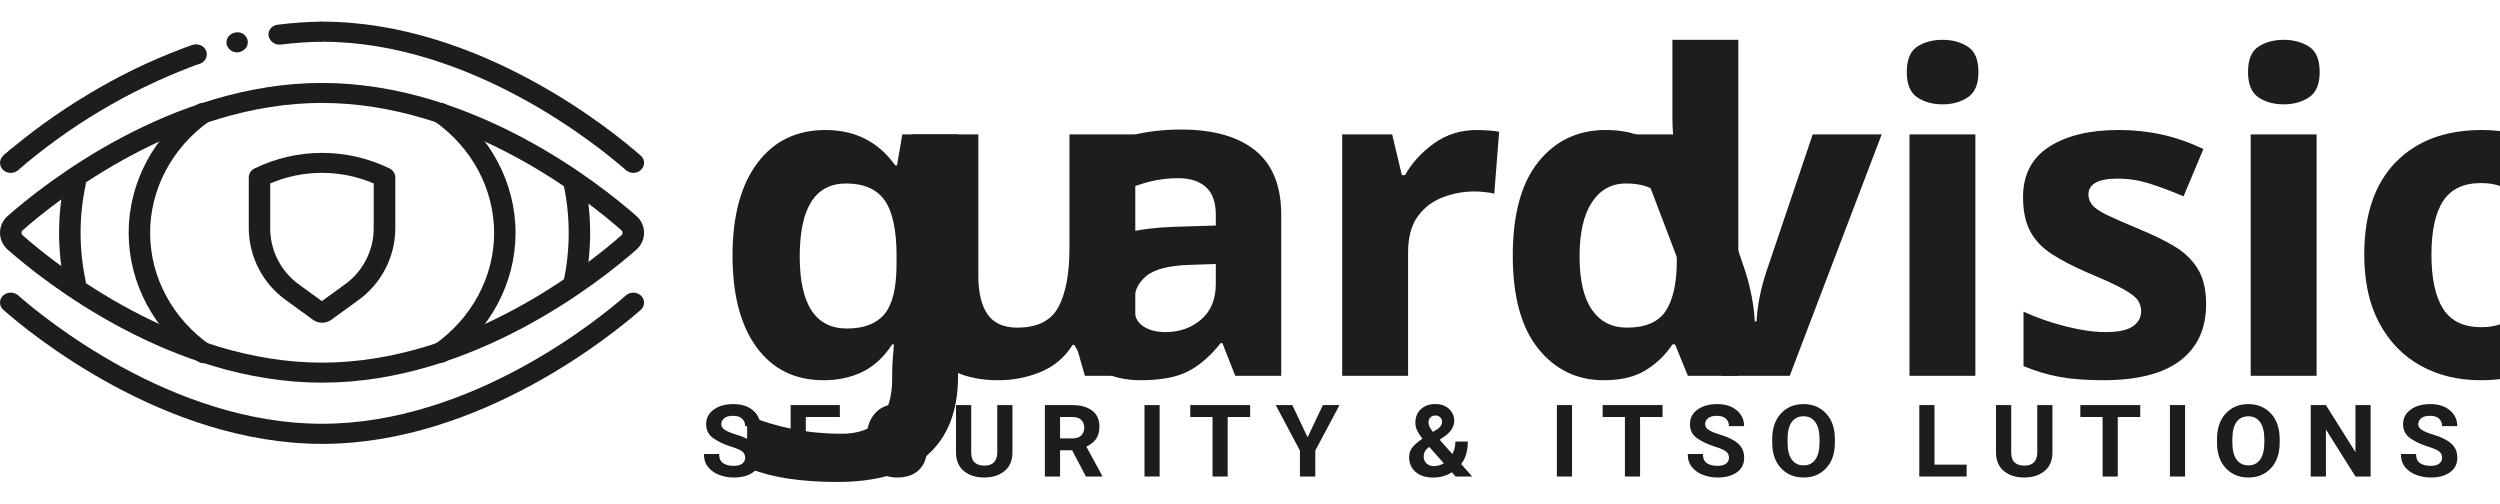
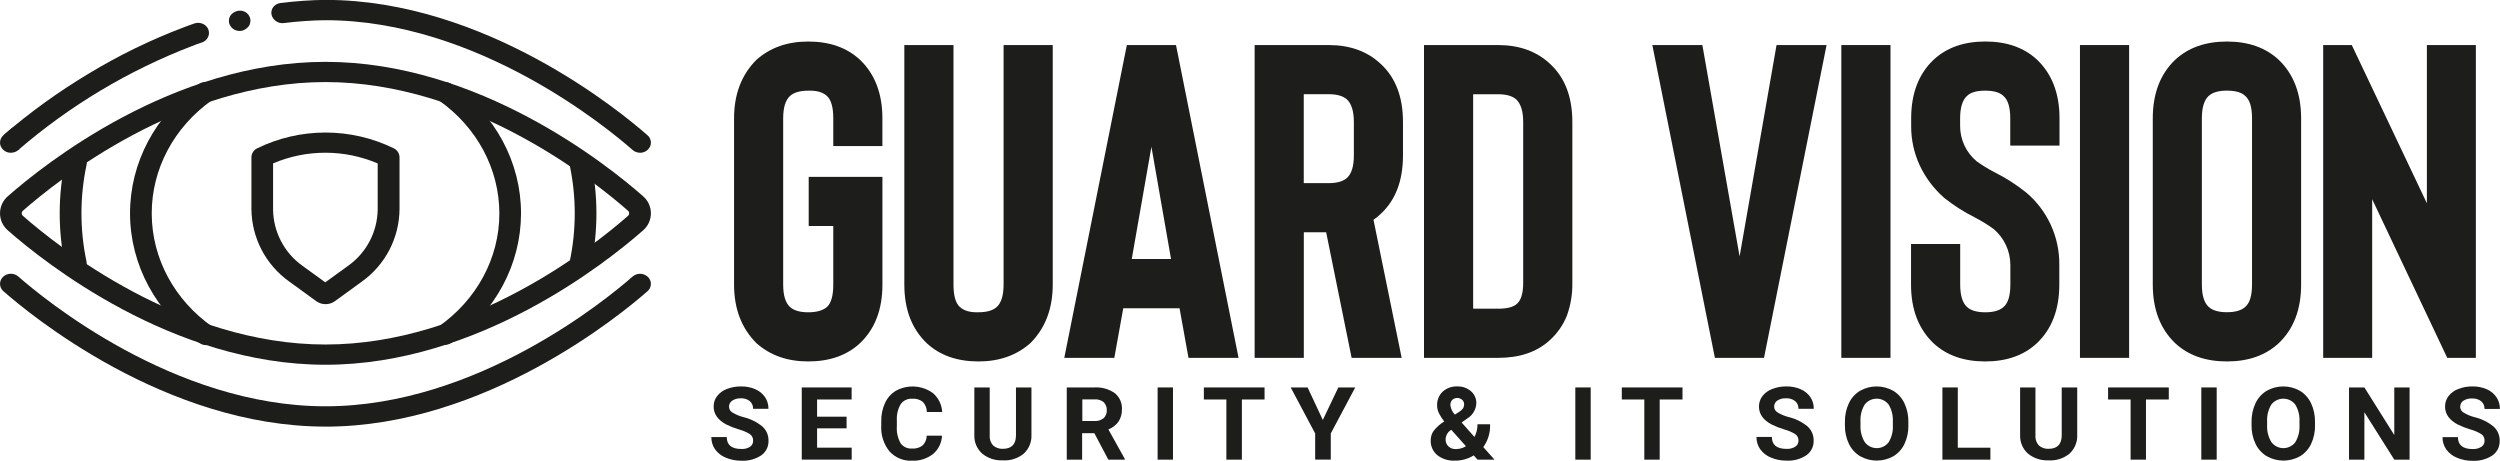
- <svg xmlns="http://www.w3.org/2000/svg" id="Layer_1" data-name="Layer 1" viewBox="0 0 746.35 150.39">
+ <svg xmlns="http://www.w3.org/2000/svg" id="Layer_1" data-name="Layer 1" viewBox="0 0 738.5 136.07">
  <defs>
-     <style>.cls-1{font-size:132px;font-family:Bison;}.cls-1,.cls-3,.cls-4{fill:#1d1d1b;}.cls-1,.cls-4{font-weight:700;}.cls-2{letter-spacing:-2px;}.cls-4{font-size:30px;font-family:Roboto;letter-spacing:5.81px;}.cls-5{letter-spacing:4.84px;}.cls-6{white-space:pre;}</style>
+     <style>.cls-1{fill:#1d1d1b;}</style>
  </defs>
-   <text class="cls-1" transform="translate(212.75 112.2)">
-     <tspan class="cls-2">g</tspan>
-     <tspan class="cls-2" x="49.76" y="0">u</tspan>
-     <tspan class="cls-2" x="99.92" y="0">ard</tspan>
-     <tspan x="253.44" y="0"> </tspan>
-     <tspan class="cls-2" x="273.9" y="0">vision</tspan>
-   </text>
-   <path class="cls-3" d="M49.45,276.08l0.7-.53a14.2,14.2,0,0,1-2.2-2.35,2.23,2.23,0,0,1-.48-0.93c-1.15,1-2.07,1.74-2.73,2.33a2.84,2.84,0,0,0-.78,3.27,3.21,3.21,0,0,0,3,1.88,3.33,3.33,0,0,0,2.2-.82l-0.22.19,0.55-.44A1.59,1.59,0,0,1,49.45,276.08Z" transform="translate(-43.73 -228.14)" />
-   <path class="cls-3" d="M215.2,315.54a3.33,3.33,0,0,1-.64-0.06A3,3,0,0,1,212,312a68.75,68.75,0,0,0,0-28.66,3,3,0,0,1,2.52-3.47,3.21,3.21,0,0,1,3.76,2.3,74.3,74.3,0,0,1,0,31,3.16,3.16,0,0,1-3.13,2.4h0Zm0,0" transform="translate(-43.73 -228.14)" />
-   <path class="cls-3" d="M66.16,315.54A3.16,3.16,0,0,1,63,313.15a74.32,74.32,0,0,1,0-31,3.05,3.05,0,0,1,2.1-2.33,3.38,3.38,0,0,1,3.2.6,2.86,2.86,0,0,1,1,2.9,68.83,68.83,0,0,0,0,28.66,3,3,0,0,1-2.5,3.5,3.33,3.33,0,0,1-.64.06h0Zm0,0" transform="translate(-43.73 -228.14)" />
-   <path class="cls-3" d="M139.87,342.38c-45.18,0-83.19-30.34-93.76-39.64a6.66,6.66,0,0,1,0-10.2c10.57-9.3,48.58-39.64,93.76-39.64s83.19,30.34,93.76,39.64a6.66,6.66,0,0,1,0,10.2c-10.57,9.3-48.58,39.64-93.76,39.64h0Zm0-83.51c-42.81,0-79.22,29.09-89.36,38a1,1,0,0,0,0,1.53c10.14,8.92,46.55,38,89.36,38s79.22-29.09,89.36-38a1,1,0,0,0,0-1.53c-10.14-8.92-46.55-38-89.36-38h0Zm0,0" transform="translate(-43.73 -228.14)" />
-   <path class="cls-3" d="M123.92,238.88a3.29,3.29,0,0,0,3.61,2.57,113.81,113.81,0,0,1,12.34-.86v-6a120.67,120.67,0,0,0-13.2.92,3.17,3.17,0,0,0-2.15,1.12,2.74,2.74,0,0,0-.6,2.22h0Zm0,0" transform="translate(-43.73 -228.14)" />
-   <path class="cls-3" d="M44.73,274.59l4.4,4.34a174.42,174.42,0,0,1,51.38-30.72c1-.38,1.92-0.76,2.91-1.05a3.05,3.05,0,0,0,2-2.3,2.87,2.87,0,0,0-1.12-2.8,3.39,3.39,0,0,0-3.16-.49c-1,.32-2,0.71-3.06,1.11a169.86,169.86,0,0,0-28.24,13.75,181.08,181.08,0,0,0-25.15,18.17h0Zm0,0" transform="translate(-43.73 -228.14)" />
-   <path class="cls-3" d="M115.33,243.67a3.64,3.64,0,0,0,1.92-1.35l0.26-.5a2.21,2.21,0,0,0,.15-0.58,1.88,1.88,0,0,0,.06-0.56,4.41,4.41,0,0,0-.08-0.6A3.06,3.06,0,0,0,115,237.8a3.51,3.51,0,0,0-3.26,1.51,3,3,0,0,0-.29,2.28,3.28,3.28,0,0,0,1.51,1.81,3.48,3.48,0,0,0,2.39.28h0Zm0,0" transform="translate(-43.73 -228.14)" />
-   <path class="cls-3" d="M232.8,279.75a3.33,3.33,0,0,1-2.2-.82c-7.28-6.4-45.87-38.33-90.73-38.33a3,3,0,1,1,0-6c47.3,0,87.54,33.29,95.14,40a2.84,2.84,0,0,1,.77,3.27,3.21,3.21,0,0,1-3,1.88h0Zm0,0" transform="translate(-43.73 -228.14)" />
-   <path class="cls-3" d="M139.87,360.65c-47.3,0-87.54-33.29-95.13-40a2.84,2.84,0,0,1-.13-4.22,3.37,3.37,0,0,1,4.53-.12c7.28,6.41,45.87,38.34,90.73,38.34s83.46-31.93,90.73-38.33a3.37,3.37,0,0,1,4.53.12,2.84,2.84,0,0,1-.13,4.22c-7.59,6.67-47.84,40-95.14,40h0Zm0,0" transform="translate(-43.73 -228.14)" />
-   <path class="cls-3" d="M175.12,336.46a3.2,3.2,0,0,1-3-2,2.86,2.86,0,0,1,1.12-3.33c11.3-7.89,18-20.27,18-33.42s-6.62-25.53-17.9-33.44a2.85,2.85,0,0,1-.64-4.18,3.36,3.36,0,0,1,4.49-.6c12.89,9,20.47,23.19,20.45,38.21s-7.61,29.16-20.52,38.18a3.37,3.37,0,0,1-1.92.6h0Zm0,0" transform="translate(-43.73 -228.14)" />
-   <path class="cls-3" d="M104.62,336.58a3.33,3.33,0,0,1-1.92-.6c-12.9-9-20.51-23.17-20.56-38.2s7.47-29.2,20.31-38.31a3.41,3.41,0,0,1,3.18-.37,3,3,0,0,1,1.94,2.38,2.89,2.89,0,0,1-1.24,2.75c-11.24,8-17.82,20.38-17.78,33.54s6.7,25.53,18,33.44a2.86,2.86,0,0,1,1.12,3.33,3.19,3.19,0,0,1-3,2h0Zm0,0" transform="translate(-43.73 -228.14)" />
-   <path class="cls-3" d="M139.87,324.48a4.65,4.65,0,0,1-2.74-.9l-8-5.81A26.56,26.56,0,0,1,118,296.45V281.07a3,3,0,0,1,1.6-2.58,46,46,0,0,1,40.55,0,3,3,0,0,1,1.6,2.58v15.38a26.55,26.55,0,0,1-11.11,21.35l-8,5.81a4.67,4.67,0,0,1-2.76.87h0ZM124.4,282.91v13.53A20.69,20.69,0,0,0,133,313.09l6.82,4.94,6.83-4.95a20.69,20.69,0,0,0,8.65-16.65V282.91a39.35,39.35,0,0,0-30.93,0h0Zm0,0" transform="translate(-43.73 -228.14)" />
-   <text class="cls-4" transform="translate(209.09 142.26) scale(1.03 1)">SECUR<tspan x="126.54" y="0">I</tspan>
-     <tspan x="141.4" y="0">T</tspan>
-     <tspan x="166.73" y="0">Y &amp; </tspan>
-     <tspan x="246.07" y="0">I</tspan>
-     <tspan class="cls-5" x="260.93" y="0">T</tspan>
-     <tspan class="cls-6" x="285.15" y="0"> SO</tspan>
-     <tspan x="351.39" y="0">L</tspan>
-     <tspan x="373.83" y="0">UTIONS</tspan>
-   </text>
+   <path class="cls-1" d="M282.48,341.4q-9.24,0-15.31-5.41-6.6-6.6-6.6-17.29v-49.1q0-10.69,6.6-17.29,6.07-5.41,15.31-5.41,9.5,0,15.31,5.41,6.6,6.34,6.6,17.29v8.18H289.88v-8.18q0-4.88-1.85-6.6t-5.54-1.58q-3.7,0-5.41,1.58-2,1.85-2,6.6v49.1q0,4.75,2,6.6,1.71,1.58,5.41,1.58t5.54-1.58q1.85-1.71,1.85-6.6V301.4h-7.26V286.88H304.4v31.81q0,11-6.6,17.29Q292,341.4,282.48,341.4Z" transform="translate(-43.73 -234.63)" />
+   <path class="cls-1" d="M332.78,341.4q-9.5,0-15.31-5.41-6.6-6.34-6.6-17.29V247.94h14.52v70.75q0,4.89,1.85,6.6t5.54,1.58q3.69,0,5.41-1.58,2-1.85,2-6.6V247.94h14.52v70.75q0,10.69-6.6,17.29Q342,341.4,332.78,341.4Z" transform="translate(-43.73 -234.63)" />
+   <path class="cls-1" d="M392.17,325.69H375.54l-2.64,14.65H358.12l18.48-92.4h14.52l18.48,92.4H394.81Zm-2.51-14.52L383.86,278l-5.81,33.13h11.62Z" transform="translate(-43.73 -234.63)" />
+   <path class="cls-1" d="M457.78,340.34H443l-7.52-37.09h-6.6v37.09H414.35v-92.4h21.91q9.37,0,15.31,5.54,6.6,6.07,6.6,17.16v9.9q0,11.22-6.6,17.29a13.7,13.7,0,0,1-2.11,1.72Zm-14.12-69.7q0-4.62-2-6.6-1.72-1.58-5.41-1.58h-7.39v26.27h7.39q3.69,0,5.41-1.58,2-1.85,2-6.6v-9.9Z" transform="translate(-43.73 -234.63)" />
+   <path class="cls-1" d="M486.29,340.34H464.38v-92.4h21.91q9.37,0,15.31,5.54,6.6,6.07,6.6,17.16v47.52a27.29,27.29,0,0,1-1.58,9.64,19.6,19.6,0,0,1-5.15,7.39Q495.79,340.34,486.29,340.34Zm-7.39-14.52h7.39q4,0,5.54-1.45,1.85-1.58,1.85-6.2V270.65q0-4.62-2-6.6-1.72-1.58-5.41-1.58H478.9v63.36Z" transform="translate(-43.73 -234.63)" />
+   <path class="cls-1" d="M568.52,247.94h14.78l-18.48,92.4H550.31l-18.48-92.4h14.78l11,62.44Z" transform="translate(-43.73 -234.63)" />
+   <path class="cls-1" d="M602.18,340.34H587.66v-92.4h14.52v92.4Z" transform="translate(-43.73 -234.63)" />
+   <path class="cls-1" d="M630.16,341.4q-9.5,0-15.31-5.41-6.6-6.34-6.6-17.29v-12h14.52v12q0,4.75,2,6.6,1.71,1.58,5.41,1.58t5.41-1.58q2-1.71,2-6.6v-5.81a13.91,13.91,0,0,0-4.88-10.56,42.87,42.87,0,0,0-5.54-3.43,51.48,51.48,0,0,1-9.11-5.81,29.3,29.3,0,0,1-7.26-9.64,27.27,27.27,0,0,1-2.51-11.62v-2.24q0-11,6.6-17.29,5.81-5.41,15.31-5.41t15.31,5.41q6.6,6.34,6.6,17.29v8.05H637.56v-8.05q0-4.88-2-6.6-1.58-1.58-5.41-1.58T624.75,263q-2,1.85-2,6.6v2.24a13.5,13.5,0,0,0,4.88,10.43,41.17,41.17,0,0,0,5.15,3.17,53,53,0,0,1,9.5,6.07,27.56,27.56,0,0,1,9.77,21.38v5.81q0,11-6.6,17.29Q639.67,341.4,630.16,341.4Z" transform="translate(-43.73 -234.63)" />
+   <path class="cls-1" d="M672.67,340.34H658.15v-92.4h14.52v92.4Z" transform="translate(-43.73 -234.63)" />
+   <path class="cls-1" d="M701.57,341.4q-9.5,0-15.31-5.41-6.6-6.34-6.6-17.29v-49.1q0-11,6.6-17.29,5.81-5.41,15.31-5.41t15.31,5.41q6.6,6.34,6.6,17.29v49.1q0,11-6.6,17.29Q711.07,341.4,701.57,341.4Zm0-80q-3.7,0-5.41,1.58-2,1.85-2,6.6v49.1q0,4.75,2,6.6,1.71,1.58,5.41,1.58t5.41-1.58q2-1.71,2-6.6v-49.1q0-4.88-2-6.6Q705.4,261.4,701.57,261.41Z" transform="translate(-43.73 -234.63)" />
+   <path class="cls-1" d="M775.1,340.34h-8.45l-22.18-46.86v46.86H730v-92.4h8.45l22.18,46.73V247.94H775.1v92.4Z" transform="translate(-43.73 -234.63)" />
+   <path class="cls-1" d="M49.45,276.08l0.7-.53a14.2,14.2,0,0,1-2.2-2.35,2.23,2.23,0,0,1-.48-0.93c-1.15,1-2.07,1.74-2.73,2.33a2.84,2.84,0,0,0-.78,3.27,3.21,3.21,0,0,0,3,1.88,3.33,3.33,0,0,0,2.2-.82l-0.22.19,0.55-.44A1.59,1.59,0,0,1,49.45,276.08Z" transform="translate(-43.73 -234.63)" />
+   <path class="cls-1" d="M215.2,315.54a3.33,3.33,0,0,1-.64-0.06A3,3,0,0,1,212,312a68.75,68.75,0,0,0,0-28.66,3,3,0,0,1,2.52-3.47,3.21,3.21,0,0,1,3.76,2.3,74.3,74.3,0,0,1,0,31,3.16,3.16,0,0,1-3.13,2.4h0Zm0,0" transform="translate(-43.73 -234.63)" />
+   <path class="cls-1" d="M66.16,315.54A3.16,3.16,0,0,1,63,313.15a74.32,74.32,0,0,1,0-31,3.05,3.05,0,0,1,2.1-2.33,3.38,3.38,0,0,1,3.2.6,2.86,2.86,0,0,1,1,2.9,68.83,68.83,0,0,0,0,28.66,3,3,0,0,1-2.5,3.5,3.33,3.33,0,0,1-.64.06h0Zm0,0" transform="translate(-43.73 -234.63)" />
+   <path class="cls-1" d="M139.87,342.38c-45.18,0-83.19-30.34-93.76-39.64a6.66,6.66,0,0,1,0-10.2c10.57-9.3,48.58-39.64,93.76-39.64s83.19,30.34,93.76,39.64a6.66,6.66,0,0,1,0,10.2c-10.57,9.3-48.58,39.64-93.76,39.64h0Zm0-83.51c-42.81,0-79.22,29.09-89.36,38a1,1,0,0,0,0,1.53c10.14,8.92,46.55,38,89.36,38s79.22-29.09,89.36-38a1,1,0,0,0,0-1.53c-10.14-8.92-46.55-38-89.36-38h0Zm0,0" transform="translate(-43.73 -234.63)" />
+   <path class="cls-1" d="M123.92,238.88a3.29,3.29,0,0,0,3.61,2.57,113.81,113.81,0,0,1,12.34-.86v-6a120.67,120.67,0,0,0-13.2.92,3.17,3.17,0,0,0-2.15,1.12,2.74,2.74,0,0,0-.6,2.22h0Zm0,0" transform="translate(-43.73 -234.63)" />
+   <path class="cls-1" d="M44.73,274.59l4.4,4.34a174.42,174.42,0,0,1,51.38-30.72c1-.38,1.92-0.76,2.91-1.05a3.05,3.05,0,0,0,2-2.3,2.87,2.87,0,0,0-1.12-2.8,3.39,3.39,0,0,0-3.16-.49c-1,.32-2,0.71-3.06,1.11a169.86,169.86,0,0,0-28.24,13.75,181.08,181.08,0,0,0-25.15,18.17h0Zm0,0" transform="translate(-43.73 -234.63)" />
+   <path class="cls-1" d="M115.33,243.67a3.64,3.64,0,0,0,1.92-1.35l0.26-.5a2.21,2.21,0,0,0,.15-0.58,1.88,1.88,0,0,0,.06-0.56,4.41,4.41,0,0,0-.08-0.6A3.06,3.06,0,0,0,115,237.8a3.51,3.51,0,0,0-3.26,1.51,3,3,0,0,0-.29,2.28,3.28,3.28,0,0,0,1.51,1.81,3.48,3.48,0,0,0,2.39.28h0Zm0,0" transform="translate(-43.73 -234.63)" />
+   <path class="cls-1" d="M232.8,279.75a3.33,3.33,0,0,1-2.2-.82c-7.28-6.4-45.87-38.33-90.73-38.33a3,3,0,1,1,0-6c47.3,0,87.54,33.29,95.14,40a2.84,2.84,0,0,1,.77,3.27,3.21,3.21,0,0,1-3,1.88h0Zm0,0" transform="translate(-43.73 -234.63)" />
+   <path class="cls-1" d="M139.87,360.65c-47.3,0-87.54-33.29-95.13-40a2.84,2.84,0,0,1-.13-4.22,3.37,3.37,0,0,1,4.53-.12c7.28,6.41,45.87,38.34,90.73,38.34s83.46-31.93,90.73-38.33a3.37,3.37,0,0,1,4.53.12,2.84,2.84,0,0,1-.13,4.22c-7.59,6.67-47.84,40-95.14,40h0Zm0,0" transform="translate(-43.73 -234.63)" />
+   <path class="cls-1" d="M175.12,336.46a3.2,3.2,0,0,1-3-2,2.86,2.86,0,0,1,1.12-3.33c11.3-7.89,18-20.27,18-33.42s-6.62-25.53-17.9-33.44a2.85,2.85,0,0,1-.64-4.18,3.36,3.36,0,0,1,4.49-.6c12.89,9,20.47,23.19,20.45,38.21s-7.61,29.16-20.52,38.18a3.37,3.37,0,0,1-1.92.6h0Zm0,0" transform="translate(-43.73 -234.63)" />
+   <path class="cls-1" d="M104.62,336.58a3.33,3.33,0,0,1-1.92-.6c-12.9-9-20.51-23.17-20.56-38.2s7.47-29.2,20.31-38.31a3.41,3.41,0,0,1,3.18-.37,3,3,0,0,1,1.94,2.38,2.89,2.89,0,0,1-1.24,2.75c-11.24,8-17.82,20.38-17.78,33.54s6.7,25.53,18,33.44a2.86,2.86,0,0,1,1.12,3.33,3.19,3.19,0,0,1-3,2h0Zm0,0" transform="translate(-43.73 -234.63)" />
+   <path class="cls-1" d="M139.87,324.48a4.65,4.65,0,0,1-2.74-.9l-8-5.81A26.56,26.56,0,0,1,118,296.45V281.07a3,3,0,0,1,1.6-2.58,46,46,0,0,1,40.55,0,3,3,0,0,1,1.6,2.58v15.38a26.55,26.55,0,0,1-11.11,21.35l-8,5.81a4.67,4.67,0,0,1-2.76.87h0ZM124.4,282.91v13.53A20.69,20.69,0,0,0,133,313.09l6.82,4.94,6.83-4.95a20.69,20.69,0,0,0,8.65-16.65V282.91a39.35,39.35,0,0,0-30.93,0h0Zm0,0" transform="translate(-43.73 -234.63)" />
+   <path class="cls-1" d="M266.2,364.81a2.23,2.23,0,0,0-.91-1.91,12.08,12.08,0,0,0-3.27-1.41,23.57,23.57,0,0,1-3.73-1.46q-3.75-2-3.75-5.29a5,5,0,0,1,1-3.08,6.54,6.54,0,0,1,2.89-2.12,11.18,11.18,0,0,1,4.23-.76,10.17,10.17,0,0,1,4.2.83,6.65,6.65,0,0,1,2.87,2.34,6,6,0,0,1,1,3.43h-4.54a2.83,2.83,0,0,0-1-2.28,4,4,0,0,0-2.68-.81A4.28,4.28,0,0,0,260,353a2.13,2.13,0,0,0-.92,1.79,2,2,0,0,0,1.08,1.74,12.42,12.42,0,0,0,3.18,1.32,13.91,13.91,0,0,1,5.64,2.8,5.49,5.49,0,0,1,1.77,4.16,5.08,5.08,0,0,1-2.16,4.34,9.69,9.69,0,0,1-5.82,1.58,11.56,11.56,0,0,1-4.63-.9,7.28,7.28,0,0,1-3.18-2.47,6.18,6.18,0,0,1-1.1-3.63h4.55q0,3.53,4.35,3.53a4.34,4.34,0,0,0,2.52-.64A2.05,2.05,0,0,0,266.2,364.81Z" transform="translate(-43.73 -234.63)" />
+   <path class="cls-1" d="M293.81,361.16H285.1v5.71h10.22v3.53H280.57V349.08H295.3v3.56H285.1v5.08h8.71v3.44Z" transform="translate(-43.73 -234.63)" />
+   <path class="cls-1" d="M322,363.3a7.46,7.46,0,0,1-2.62,5.42,9.41,9.41,0,0,1-6.24,2,8.41,8.41,0,0,1-6.66-2.76,11.08,11.08,0,0,1-2.43-7.58v-1.3a12.44,12.44,0,0,1,1.12-5.42,8.21,8.21,0,0,1,3.2-3.6,10.26,10.26,0,0,1,11,.73,8,8,0,0,1,2.69,5.55h-4.54a4.39,4.39,0,0,0-1.19-3,4.49,4.49,0,0,0-3.11-.93,3.9,3.9,0,0,0-3.4,1.57,8.61,8.61,0,0,0-1.16,4.89v1.61a9.2,9.2,0,0,0,1.08,5.05,3.82,3.82,0,0,0,3.41,1.6,4.58,4.58,0,0,0,3.14-.93,4.14,4.14,0,0,0,1.19-2.88H322Z" transform="translate(-43.73 -234.63)" />
+   <path class="cls-1" d="M348.42,349.08v14a7.08,7.08,0,0,1-2.26,5.54,8.89,8.89,0,0,1-6.18,2,9,9,0,0,1-6.12-2,7,7,0,0,1-2.31-5.43V349.08h4.54v14.08a4,4,0,0,0,1,3.05,4.06,4.06,0,0,0,2.87,1q3.83,0,3.89-3.9V349.08h4.55Z" transform="translate(-43.73 -234.63)" />
+   <path class="cls-1" d="M367,362.6h-3.61v7.81h-4.54V349.08h8.18a9.46,9.46,0,0,1,6,1.68,5.74,5.74,0,0,1,2.12,4.76,6.4,6.4,0,0,1-1,3.64,6.61,6.61,0,0,1-3,2.32L376,370.2v0.21h-4.87ZM363.43,359h3.66a3.83,3.83,0,0,0,2.65-.84,3,3,0,0,0,.94-2.32,3.16,3.16,0,0,0-.88-2.37,3.75,3.75,0,0,0-2.71-.86h-3.64V359Z" transform="translate(-43.73 -234.63)" />
+   <path class="cls-1" d="M390.23,370.41h-4.54V349.08h4.54v21.33Z" transform="translate(-43.73 -234.63)" />
+   <path class="cls-1" d="M417.32,352.64h-6.74v17.77H406V352.64h-6.65v-3.56h17.93v3.56Z" transform="translate(-43.73 -234.63)" />
+   <path class="cls-1" d="M434.49,358.69l4.58-9.61h5l-7.23,13.59v7.73h-4.61v-7.73L425,349.08h5Z" transform="translate(-43.73 -234.63)" />
+   <path class="cls-1" d="M466.36,364.67a4.78,4.78,0,0,1,.85-2.74,11.71,11.71,0,0,1,3.14-2.8,14.86,14.86,0,0,1-1.54-2.4,5.16,5.16,0,0,1-.56-2.34,5.36,5.36,0,0,1,1.63-4.05,6.05,6.05,0,0,1,4.38-1.56,5.82,5.82,0,0,1,4,1.42,4.57,4.57,0,0,1,1.58,3.54,5.55,5.55,0,0,1-2.66,4.5l-1.69,1.19,3.8,4.28a7.94,7.94,0,0,0,.89-3.75h3.72a10.76,10.76,0,0,1-2,6.74l3.3,3.71h-5l-1.13-1.26a10.18,10.18,0,0,1-5.59,1.55,7.83,7.83,0,0,1-5.23-1.66A5.45,5.45,0,0,1,466.36,364.67Zm7.41,2.62a5.68,5.68,0,0,0,3-.85l-4.34-4.85-0.32.22a3.31,3.31,0,0,0-1.35,2.62,2.72,2.72,0,0,0,.84,2.07A3,3,0,0,0,473.77,367.29Zm-1.6-12.95a4.93,4.93,0,0,0,1.33,2.77l1.16-.75a3.91,3.91,0,0,0,1.23-1.08,2.27,2.27,0,0,0,.34-1.26,1.72,1.72,0,0,0-.56-1.27,2.2,2.2,0,0,0-2.94,0A2.14,2.14,0,0,0,472.17,354.34Z" transform="translate(-43.73 -234.63)" />
+   <path class="cls-1" d="M513.62,370.41h-4.54V349.08h4.54v21.33Z" transform="translate(-43.73 -234.63)" />
+   <path class="cls-1" d="M540.71,352.64H534v17.77h-4.54V352.64h-6.65v-3.56h17.93v3.56Z" transform="translate(-43.73 -234.63)" />
+   <path class="cls-1" d="M575,364.81a2.23,2.23,0,0,0-.91-1.91,12.11,12.11,0,0,0-3.27-1.41,23.64,23.64,0,0,1-3.74-1.46q-3.75-2-3.75-5.29a5,5,0,0,1,1-3.08,6.54,6.54,0,0,1,2.89-2.12,11.18,11.18,0,0,1,4.23-.76,10.17,10.17,0,0,1,4.2.83,6.64,6.64,0,0,1,2.87,2.34,6,6,0,0,1,1,3.43H575a2.83,2.83,0,0,0-1-2.28,4,4,0,0,0-2.68-.81,4.28,4.28,0,0,0-2.59.68,2.13,2.13,0,0,0-.92,1.79,2,2,0,0,0,1.08,1.74,12.41,12.41,0,0,0,3.18,1.32,13.91,13.91,0,0,1,5.64,2.8,5.49,5.49,0,0,1,1.77,4.16,5.08,5.08,0,0,1-2.16,4.34,9.69,9.69,0,0,1-5.82,1.58,11.55,11.55,0,0,1-4.63-.9,7.28,7.28,0,0,1-3.18-2.47,6.18,6.18,0,0,1-1.1-3.63h4.55q0,3.53,4.36,3.53a4.34,4.34,0,0,0,2.53-.64A2.05,2.05,0,0,0,575,364.81Z" transform="translate(-43.73 -234.63)" />
+   <path class="cls-1" d="M607.47,360.23a12.54,12.54,0,0,1-1.15,5.52,8.48,8.48,0,0,1-3.29,3.66,10,10,0,0,1-9.79,0,8.56,8.56,0,0,1-3.33-3.64,12.17,12.17,0,0,1-1.19-5.44v-1.05a12.47,12.47,0,0,1,1.17-5.54,8.54,8.54,0,0,1,3.31-3.68,10,10,0,0,1,9.78,0,8.54,8.54,0,0,1,3.31,3.68,12.43,12.43,0,0,1,1.17,5.53v1Zm-4.6-1a8.75,8.75,0,0,0-1.24-5.1,4.46,4.46,0,0,0-7.06,0,8.66,8.66,0,0,0-1.25,5v1a8.86,8.86,0,0,0,1.24,5.07,4.42,4.42,0,0,0,7.08.07,8.8,8.8,0,0,0,1.24-5.06v-1Z" transform="translate(-43.73 -234.63)" />
+   <path class="cls-1" d="M622.06,366.88h9.63v3.53H617.52V349.08h4.54v17.8Z" transform="translate(-43.73 -234.63)" />
+   <path class="cls-1" d="M657.34,349.08v14a7.08,7.08,0,0,1-2.26,5.54,8.89,8.89,0,0,1-6.18,2,9,9,0,0,1-6.12-2,7,7,0,0,1-2.31-5.43V349.08H645v14.08a4,4,0,0,0,1,3.05,4.06,4.06,0,0,0,2.87,1q3.82,0,3.89-3.9V349.08h4.55Z" transform="translate(-43.73 -234.63)" />
+   <path class="cls-1" d="M684.39,352.64h-6.74v17.77h-4.54V352.64h-6.65v-3.56h17.93v3.56Z" transform="translate(-43.73 -234.63)" />
+   <path class="cls-1" d="M698.55,370.41H694V349.08h4.54v21.33Z" transform="translate(-43.73 -234.63)" />
+   <path class="cls-1" d="M727.59,360.23a12.54,12.54,0,0,1-1.15,5.52,8.48,8.48,0,0,1-3.29,3.66,10,10,0,0,1-9.79,0,8.56,8.56,0,0,1-3.33-3.64,12.17,12.17,0,0,1-1.19-5.44v-1.05a12.47,12.47,0,0,1,1.17-5.54,8.54,8.54,0,0,1,3.31-3.68,10,10,0,0,1,9.78,0,8.54,8.54,0,0,1,3.31,3.68,12.43,12.43,0,0,1,1.17,5.53v1Zm-4.6-1a8.75,8.75,0,0,0-1.24-5.1,4.46,4.46,0,0,0-7.06,0,8.66,8.66,0,0,0-1.25,5v1a8.86,8.86,0,0,0,1.24,5.07,4.42,4.42,0,0,0,7.08.07A8.8,8.8,0,0,0,723,360.3v-1Z" transform="translate(-43.73 -234.63)" />
+   <path class="cls-1" d="M755.54,370.41H751l-8.83-14v14h-4.54V349.08h4.54L751,363.14V349.08h4.52v21.33Z" transform="translate(-43.73 -234.63)" />
+   <path class="cls-1" d="M777.67,364.81a2.23,2.23,0,0,0-.91-1.91,12.11,12.11,0,0,0-3.27-1.41,23.64,23.64,0,0,1-3.74-1.46q-3.75-2-3.75-5.29a5,5,0,0,1,1-3.08,6.54,6.54,0,0,1,2.89-2.12,11.18,11.18,0,0,1,4.23-.76,10.17,10.17,0,0,1,4.2.83A6.64,6.64,0,0,1,781.2,352a6,6,0,0,1,1,3.43h-4.54a2.83,2.83,0,0,0-1-2.28,4,4,0,0,0-2.68-.81,4.28,4.28,0,0,0-2.59.68,2.13,2.13,0,0,0-.92,1.79,2,2,0,0,0,1.08,1.74,12.41,12.41,0,0,0,3.18,1.32,13.91,13.91,0,0,1,5.64,2.8,5.49,5.49,0,0,1,1.77,4.16,5.08,5.08,0,0,1-2.16,4.34,9.69,9.69,0,0,1-5.82,1.58,11.55,11.55,0,0,1-4.63-.9,7.28,7.28,0,0,1-3.18-2.47,6.18,6.18,0,0,1-1.1-3.63h4.55q0,3.53,4.36,3.53a4.34,4.34,0,0,0,2.53-.64A2.05,2.05,0,0,0,777.67,364.81Z" transform="translate(-43.73 -234.63)" />
</svg>
